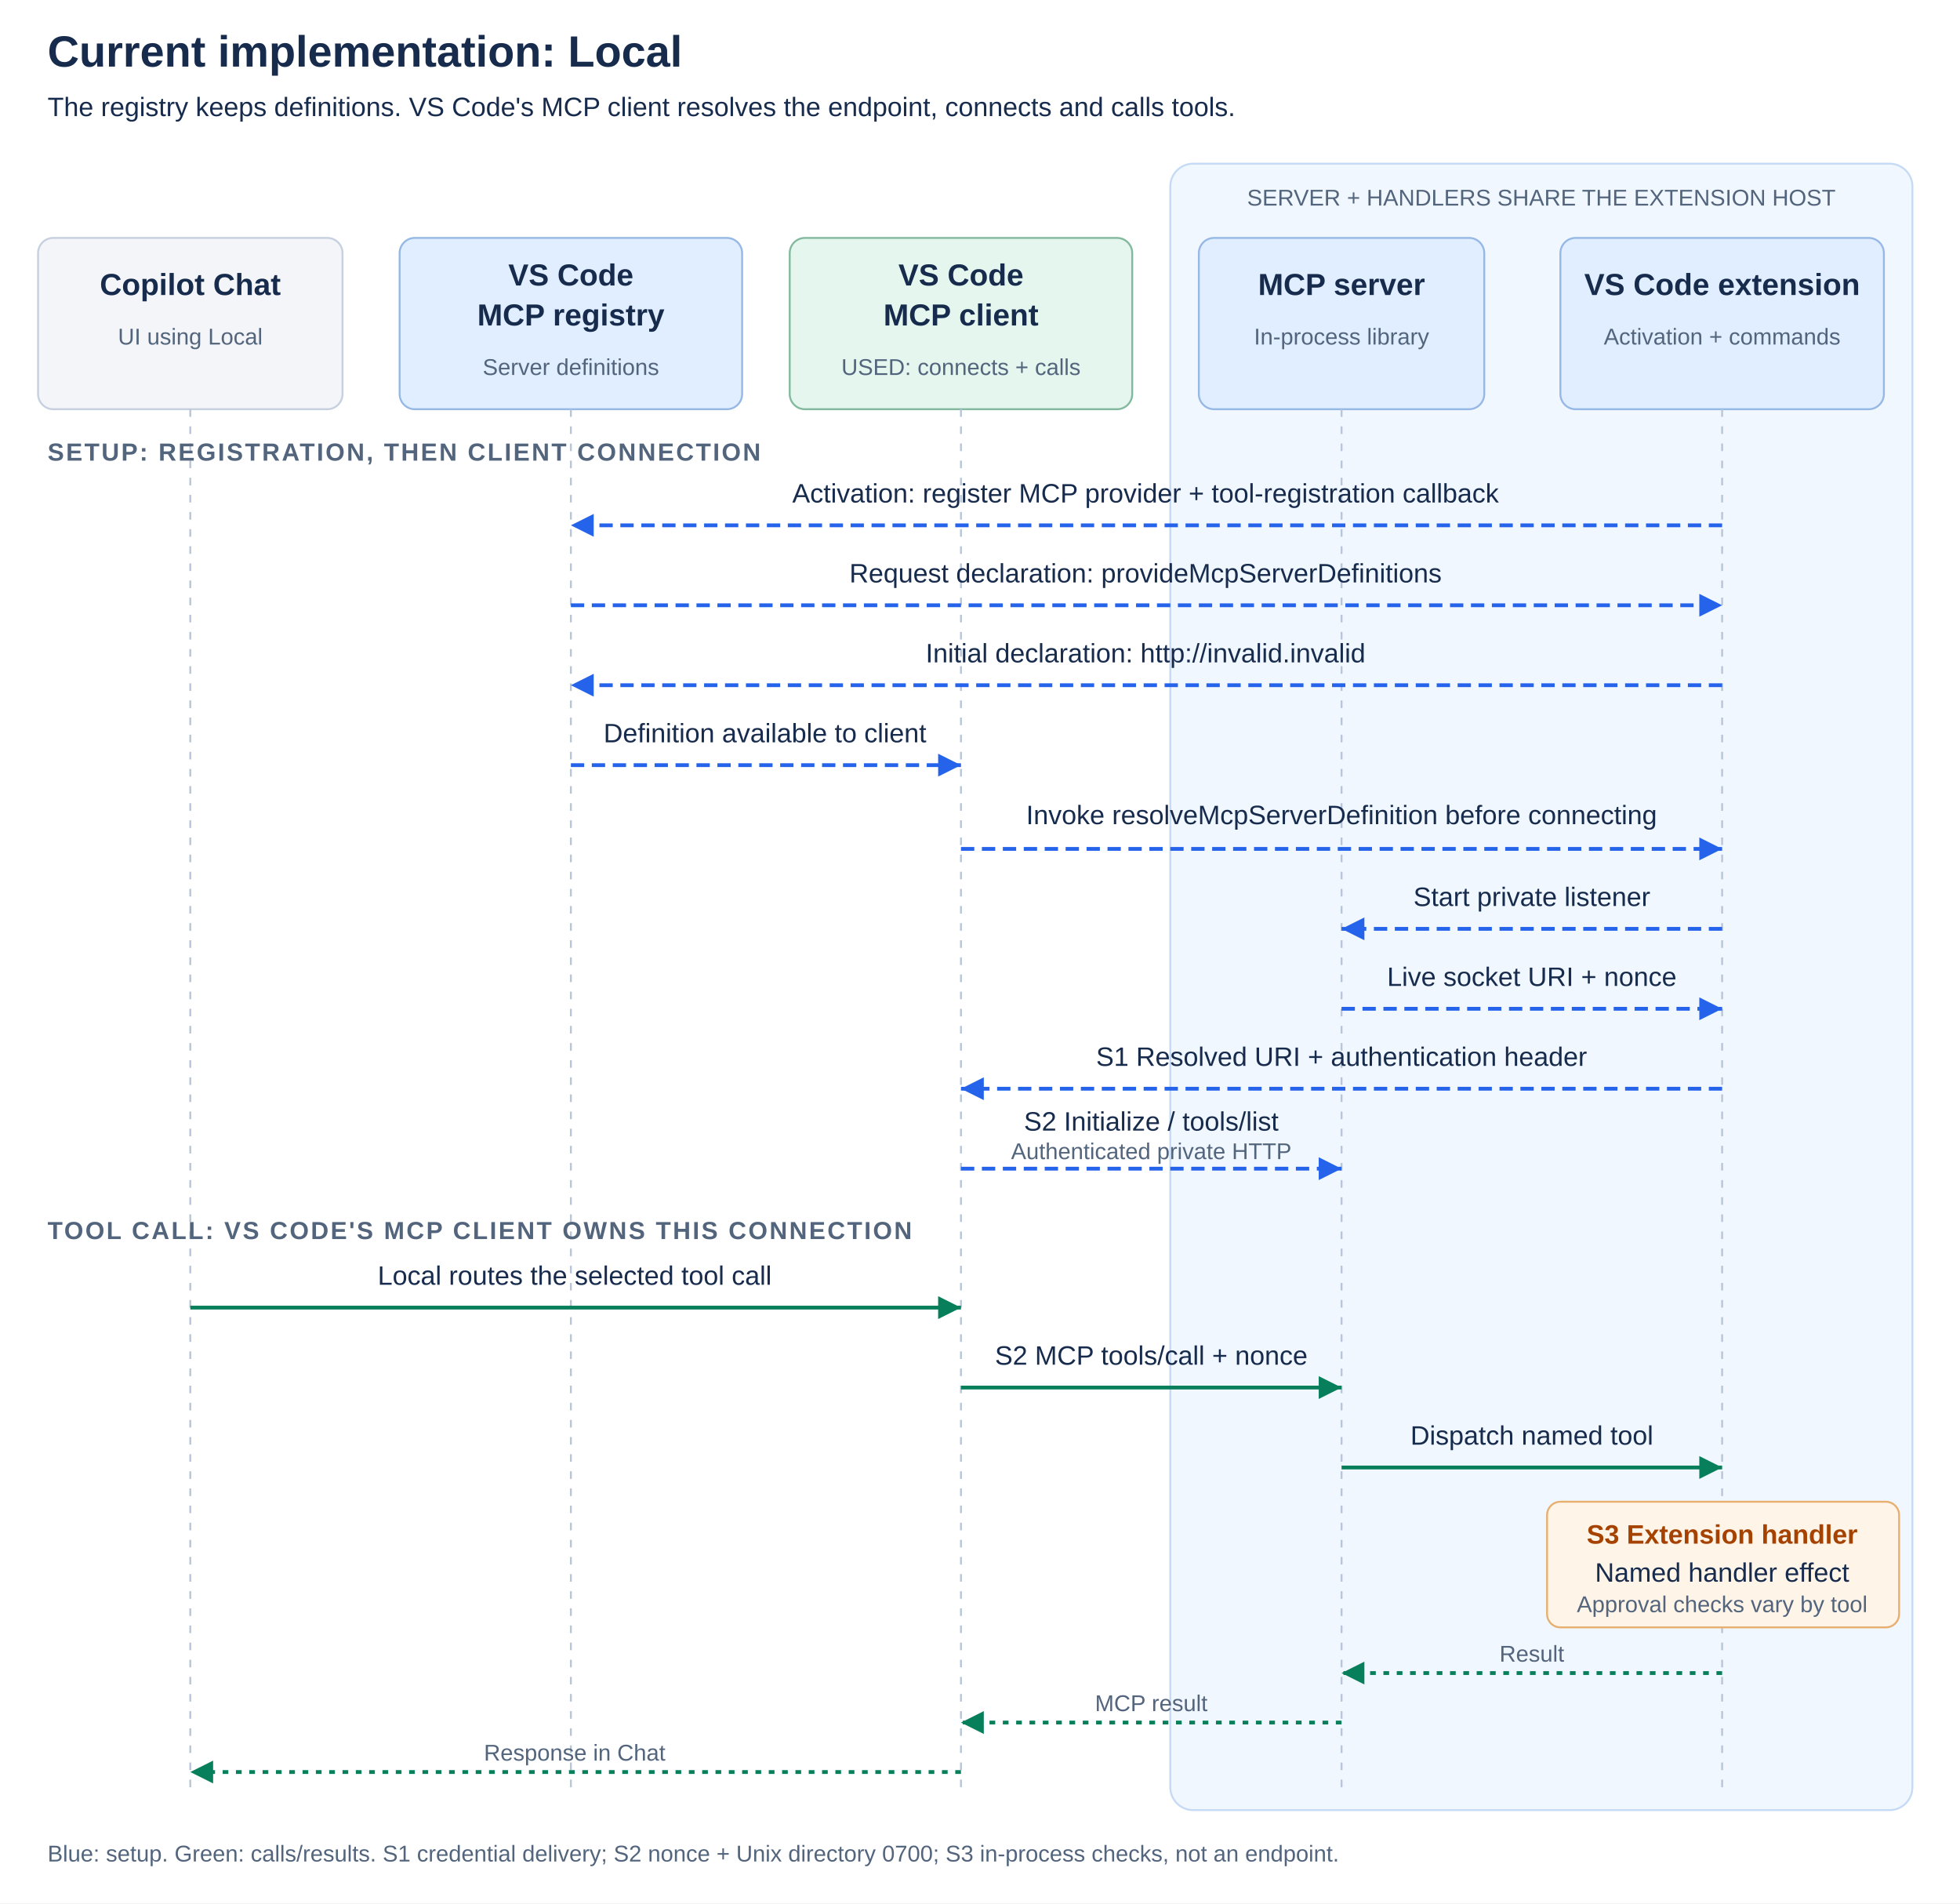
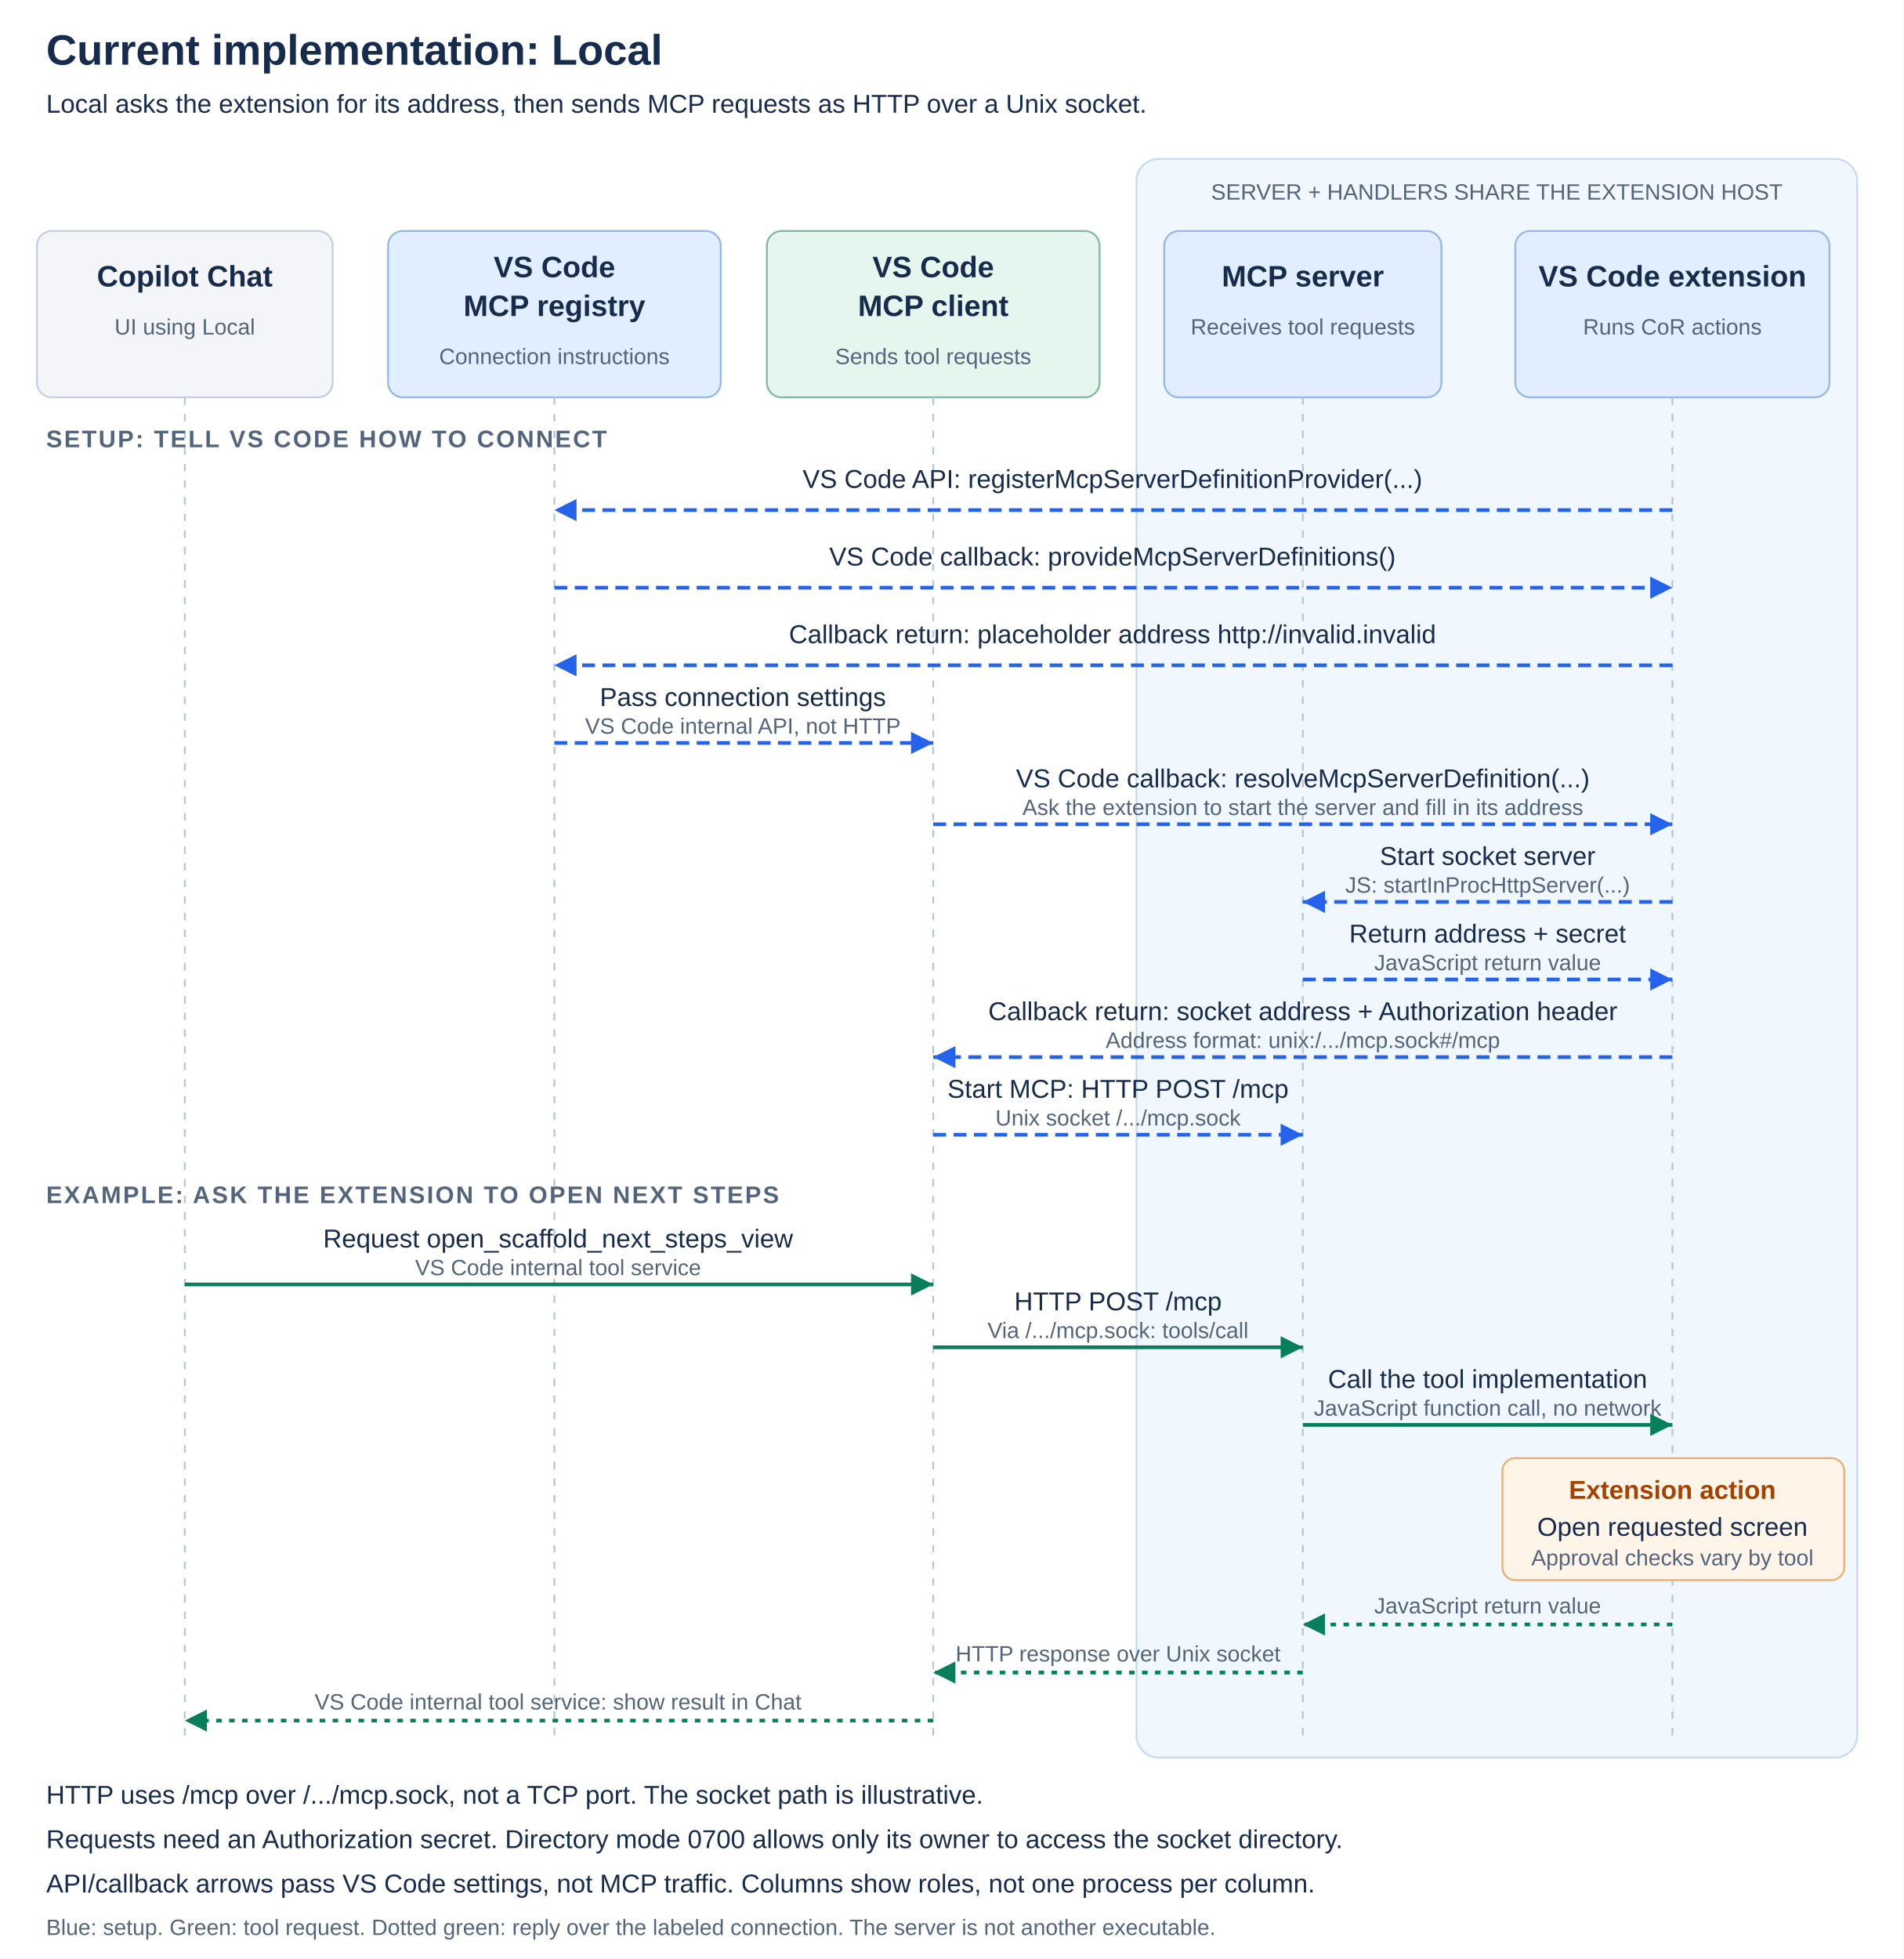
- <svg xmlns="http://www.w3.org/2000/svg" width="1030" height="1000" viewBox="0 0 1030 1000" font-size="14px" fill="#172b4d" role="img" aria-labelledby="title desc">
+ <svg xmlns="http://www.w3.org/2000/svg" width="1030" height="1060" viewBox="0 0 1030 1060" font-size="14px" fill="#172b4d" role="img" aria-labelledby="title desc">
  <style>text{font-family:Arial,sans-serif}.title{font-size:23px;font-weight:700}.name{font-size:16px;font-weight:700}.small{font-size:12px;fill:#53657d}.section{font-size:13px;font-weight:700;fill:#53657d;letter-spacing:1px}.note{fill:#a64200;font-weight:700}.lane{stroke:#b7c6d8;stroke-dasharray:4 5}.setup{stroke:#2563eb;stroke-width:2;stroke-dasharray:7 4;fill:none}.call{stroke:#087f5b;stroke-width:2;fill:none}.result{stroke:#087f5b;stroke-width:2;stroke-dasharray:3 4;fill:none}</style>
-   <rect width="1030" height="1000" fill="#fff" />
+   <rect width="1030" height="1060" fill="#fff" />
  <text x="25" y="35" class="title">Current implementation: Local</text>
-   <text x="25" y="61">The registry keeps definitions. VS Code's MCP client resolves the endpoint, connects and calls tools.</text>
+   <text x="25" y="61">Local asks the extension for its address, then sends MCP requests as HTTP over a Unix socket.</text>
  <rect x="615" y="86" width="390" height="865" rx="12" fill="#f1f7ff" stroke="#c5daf4" />
  <text x="810" y="108" text-anchor="middle" class="small">SERVER + HANDLERS SHARE THE EXTENSION HOST</text>
  <rect x="20" y="125" width="160" height="90" rx="8" fill="#f3f5f8" stroke="#c6d0df" />
  <text x="100" y="155" text-anchor="middle" class="name">Copilot Chat</text>
  <text x="100" y="181" text-anchor="middle" class="small">UI using Local</text>
  <rect x="210" y="125" width="180" height="90" rx="8" fill="#e0eeff" stroke="#96b8e5" />
  <text x="300" y="150" text-anchor="middle" class="name">VS Code</text>
  <text x="300" y="171" text-anchor="middle" class="name">MCP registry</text>
-   <text x="300" y="197" text-anchor="middle" class="small">Server definitions</text>
+   <text x="300" y="197" text-anchor="middle" class="small">Connection instructions</text>
  <rect x="415" y="125" width="180" height="90" rx="8" fill="#e5f6ee" stroke="#83b99e" />
  <text x="505" y="150" text-anchor="middle" class="name">VS Code</text>
  <text x="505" y="171" text-anchor="middle" class="name">MCP client</text>
-   <text x="505" y="197" text-anchor="middle" class="small">USED: connects + calls</text>
+   <text x="505" y="197" text-anchor="middle" class="small">Sends tool requests</text>
  <rect x="630" y="125" width="150" height="90" rx="8" fill="#e0eeff" stroke="#96b8e5" />
  <text x="705" y="155" text-anchor="middle" class="name">MCP server</text>
-   <text x="705" y="181" text-anchor="middle" class="small">In-process library</text>
+   <text x="705" y="181" text-anchor="middle" class="small">Receives tool requests</text>
  <rect x="820" y="125" width="170" height="90" rx="8" fill="#e0eeff" stroke="#96b8e5" />
  <text x="905" y="155" text-anchor="middle" class="name">VS Code extension</text>
-   <text x="905" y="181" text-anchor="middle" class="small">Activation + commands</text>
+   <text x="905" y="181" text-anchor="middle" class="small">Runs CoR actions</text>
  <path d="M100 215V940 M300 215V940 M505 215V940 M705 215V940 M905 215V940" class="lane" />
-   <text x="25" y="242" class="section">SETUP: REGISTRATION, THEN CLIENT CONNECTION</text>
+   <text x="25" y="242" class="section">SETUP: TELL VS CODE HOW TO CONNECT</text>
  <path d="M905 276H300" class="setup" />
-   <text x="602" y="264" text-anchor="middle">Activation: register MCP provider + tool-registration callback</text>
+   <text x="602" y="264" text-anchor="middle">VS Code API: registerMcpServerDefinitionProvider(...)</text>
  <path d="M300 318H905" class="setup" />
-   <text x="602" y="306" text-anchor="middle">Request declaration: provideMcpServerDefinitions</text>
+   <text x="602" y="306" text-anchor="middle">VS Code callback: provideMcpServerDefinitions()</text>
  <path d="M905 360H300" class="setup" />
-   <text x="602" y="348" text-anchor="middle">Initial declaration: http://invalid.invalid</text>
+   <text x="602" y="348" text-anchor="middle">Callback return: placeholder address http://invalid.invalid</text>
  <path d="M300 402H505" class="setup" />
-   <text x="402" y="390" text-anchor="middle">Definition available to client</text>
+   <text x="402" y="382" text-anchor="middle">Pass connection settings</text>
+   <text x="402" y="397" text-anchor="middle" class="small">VS Code internal API, not HTTP</text>
  <path d="M505 446H905" class="setup" />
-   <text x="705" y="433" text-anchor="middle">Invoke resolveMcpServerDefinition before connecting</text>
+   <text x="705" y="426" text-anchor="middle">VS Code callback: resolveMcpServerDefinition(...)</text>
+   <text x="705" y="441" text-anchor="middle" class="small">Ask the extension to start the server and fill in its address</text>
  <path d="M905 488H705" class="setup" />
-   <text x="805" y="476" text-anchor="middle">Start private listener</text>
+   <text x="805" y="468" text-anchor="middle">Start socket server</text>
+   <text x="805" y="483" text-anchor="middle" class="small">JS: startInProcHttpServer(...)</text>
  <path d="M705 530H905" class="setup" />
-   <text x="805" y="518" text-anchor="middle">Live socket URI + nonce</text>
+   <text x="805" y="510" text-anchor="middle">Return address + secret</text>
+   <text x="805" y="525" text-anchor="middle" class="small">JavaScript return value</text>
  <path d="M905 572H505" class="setup" />
-   <text x="705" y="560" text-anchor="middle">S1 Resolved URI + authentication header</text>
+   <text x="705" y="552" text-anchor="middle">Callback return: socket address + Authorization header</text>
+   <text x="705" y="567" text-anchor="middle" class="small">Address format: unix:/.../mcp.sock#/mcp</text>
  <path d="M505 614H705" class="setup" />
-   <text x="605" y="594" text-anchor="middle">S2 Initialize / tools/list</text>
-   <text x="605" y="609" text-anchor="middle" class="small">Authenticated private HTTP</text>
-   <text x="25" y="651" class="section">TOOL CALL: VS CODE'S MCP CLIENT OWNS THIS CONNECTION</text>
-   <path d="M100 687H505" class="call" />
-   <text x="302" y="675" text-anchor="middle">Local routes the selected tool call</text>
+   <text x="605" y="594" text-anchor="middle">Start MCP: HTTP POST /mcp</text>
+   <text x="605" y="609" text-anchor="middle" class="small">Unix socket /.../mcp.sock</text>
+   <text x="25" y="651" class="section">EXAMPLE: ASK THE EXTENSION TO OPEN NEXT STEPS</text>
+   <path d="M100 695H505" class="call" />
+   <text x="302" y="675" text-anchor="middle">Request open_scaffold_next_steps_view</text>
+   <text x="302" y="690" text-anchor="middle" class="small">VS Code internal tool service</text>
  <path d="M505 729H705" class="call" />
-   <text x="605" y="717" text-anchor="middle">S2 MCP tools/call + nonce</text>
+   <text x="605" y="709" text-anchor="middle">HTTP POST /mcp</text>
+   <text x="605" y="724" text-anchor="middle" class="small">Via /.../mcp.sock: tools/call</text>
  <path d="M705 771H905" class="call" />
-   <text x="805" y="759" text-anchor="middle">Dispatch named tool</text>
+   <text x="805" y="751" text-anchor="middle">Call the tool implementation</text>
+   <text x="805" y="766" text-anchor="middle" class="small">JavaScript function call, no network</text>
  <rect x="813" y="789" width="185" height="66" rx="7" fill="#fff4e8" stroke="#e7af70" />
-   <text x="905" y="811" text-anchor="middle" class="note">S3 Extension handler</text>
-   <text x="905" y="831" text-anchor="middle">Named handler effect</text>
+   <text x="905" y="811" text-anchor="middle" class="note">Extension action</text>
+   <text x="905" y="831" text-anchor="middle">Open requested screen</text>
  <text x="905" y="847" text-anchor="middle" class="small">Approval checks vary by tool</text>
  <path d="M905 879H705 M705 905H505 M505 931H100" class="result" />
-   <text x="805" y="873" text-anchor="middle" class="small">Result</text>
-   <text x="605" y="899" text-anchor="middle" class="small">MCP result</text>
-   <text x="302" y="925" text-anchor="middle" class="small">Response in Chat</text>
+   <text x="805" y="873" text-anchor="middle" class="small">JavaScript return value</text>
+   <text x="605" y="899" text-anchor="middle" class="small">HTTP response over Unix socket</text>
+   <text x="302" y="925" text-anchor="middle" class="small">VS Code internal tool service: show result in Chat</text>
  <g id="arrowheads">
    <g fill="#2563eb">
      <polygon points="300,276 312,270 312,282" />
      <polygon points="905,318 893,312 893,324" />
      <polygon points="300,360 312,354 312,366" />
      <polygon points="505,402 493,396 493,408" />
      <polygon points="905,446 893,440 893,452" />
      <polygon points="705,488 717,482 717,494" />
      <polygon points="905,530 893,524 893,536" />
      <polygon points="505,572 517,566 517,578" />
      <polygon points="705,614 693,608 693,620" />
    </g>
    <g fill="#087f5b">
-       <polygon points="505,687 493,681 493,693" />
+       <polygon points="505,695 493,689 493,701" />
      <polygon points="705,729 693,723 693,735" />
      <polygon points="905,771 893,765 893,777" />
      <polygon points="705,879 717,873 717,885" />
      <polygon points="505,905 517,899 517,911" />
      <polygon points="100,931 112,925 112,937" />
    </g>
  </g>
-   <text x="25" y="978" class="small">Blue: setup. Green: calls/results. S1 credential delivery; S2 nonce + Unix directory 0700; S3 in-process checks, not an endpoint.</text>
+   <text x="25" y="976">HTTP uses /mcp over /.../mcp.sock, not a TCP port. The socket path is illustrative.</text>
+   <text x="25" y="1000">Requests need an Authorization secret. Directory mode 0700 allows only its owner to access the socket directory.</text>
+   <text x="25" y="1024">API/callback arrows pass VS Code settings, not MCP traffic. Columns show roles, not one process per column.</text>
+   <text x="25" y="1047" class="small">Blue: setup. Green: tool request. Dotted green: reply over the labeled connection. The server is not another executable.</text>
</svg>
